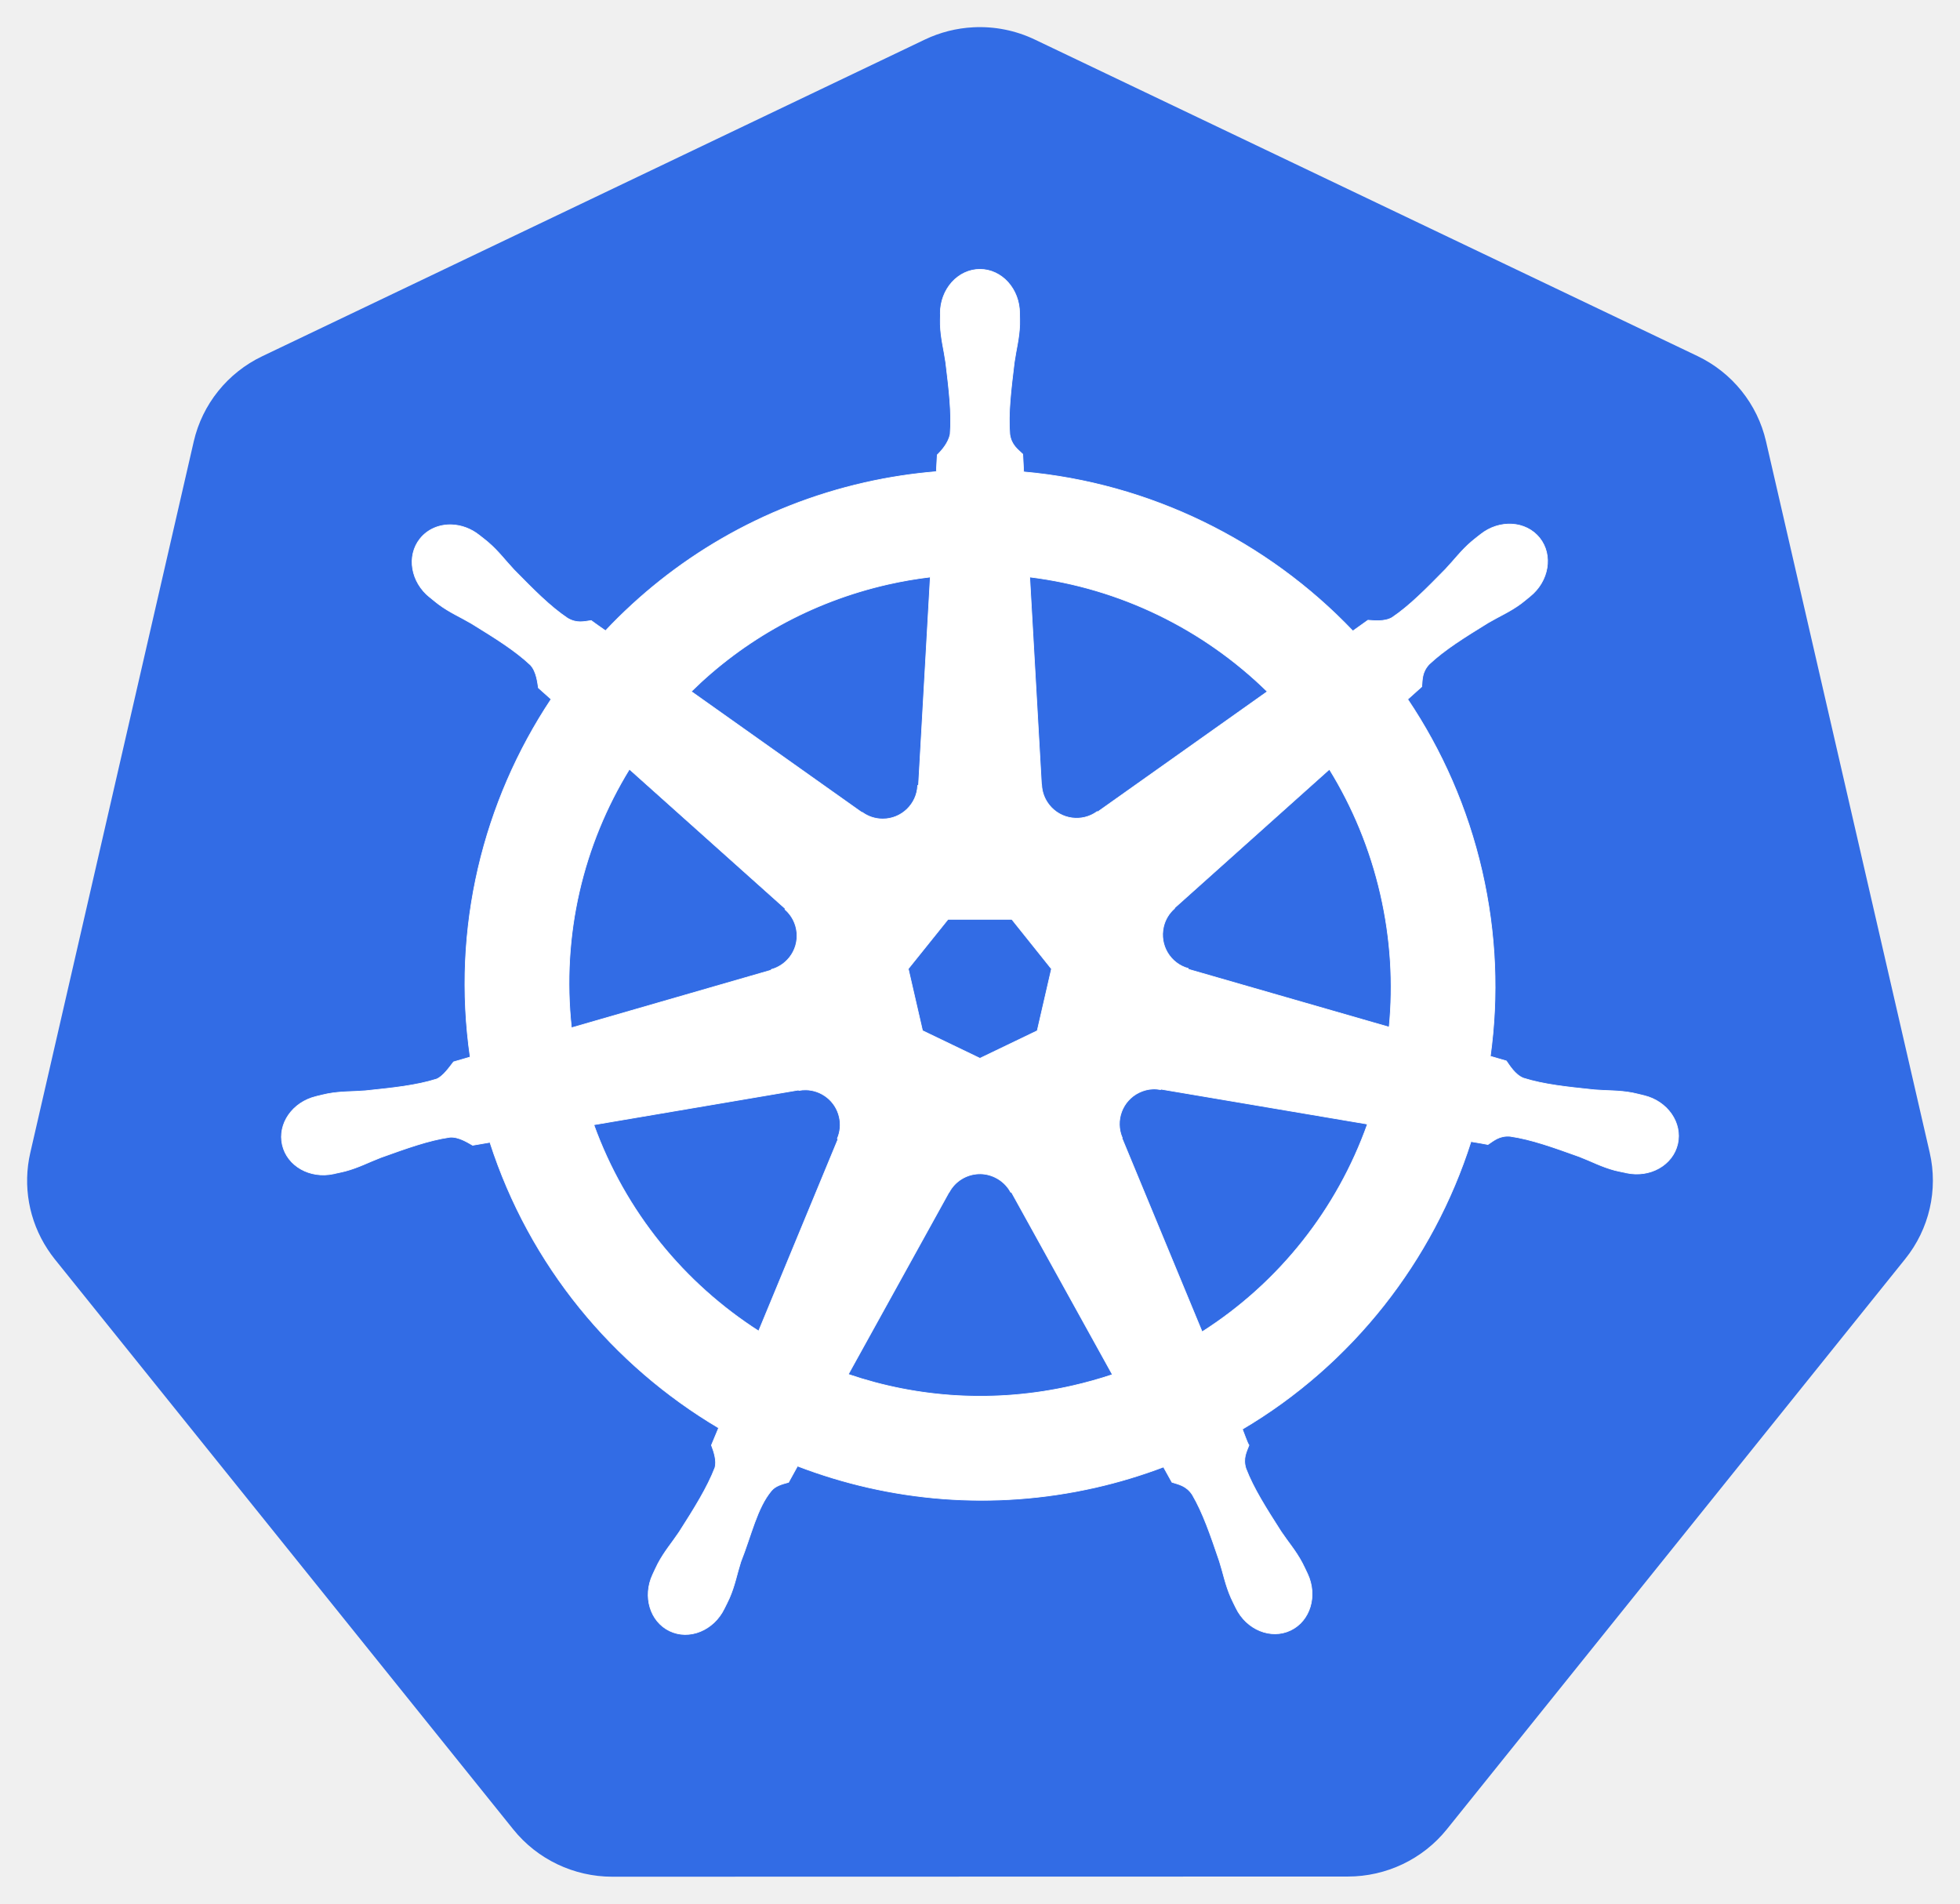
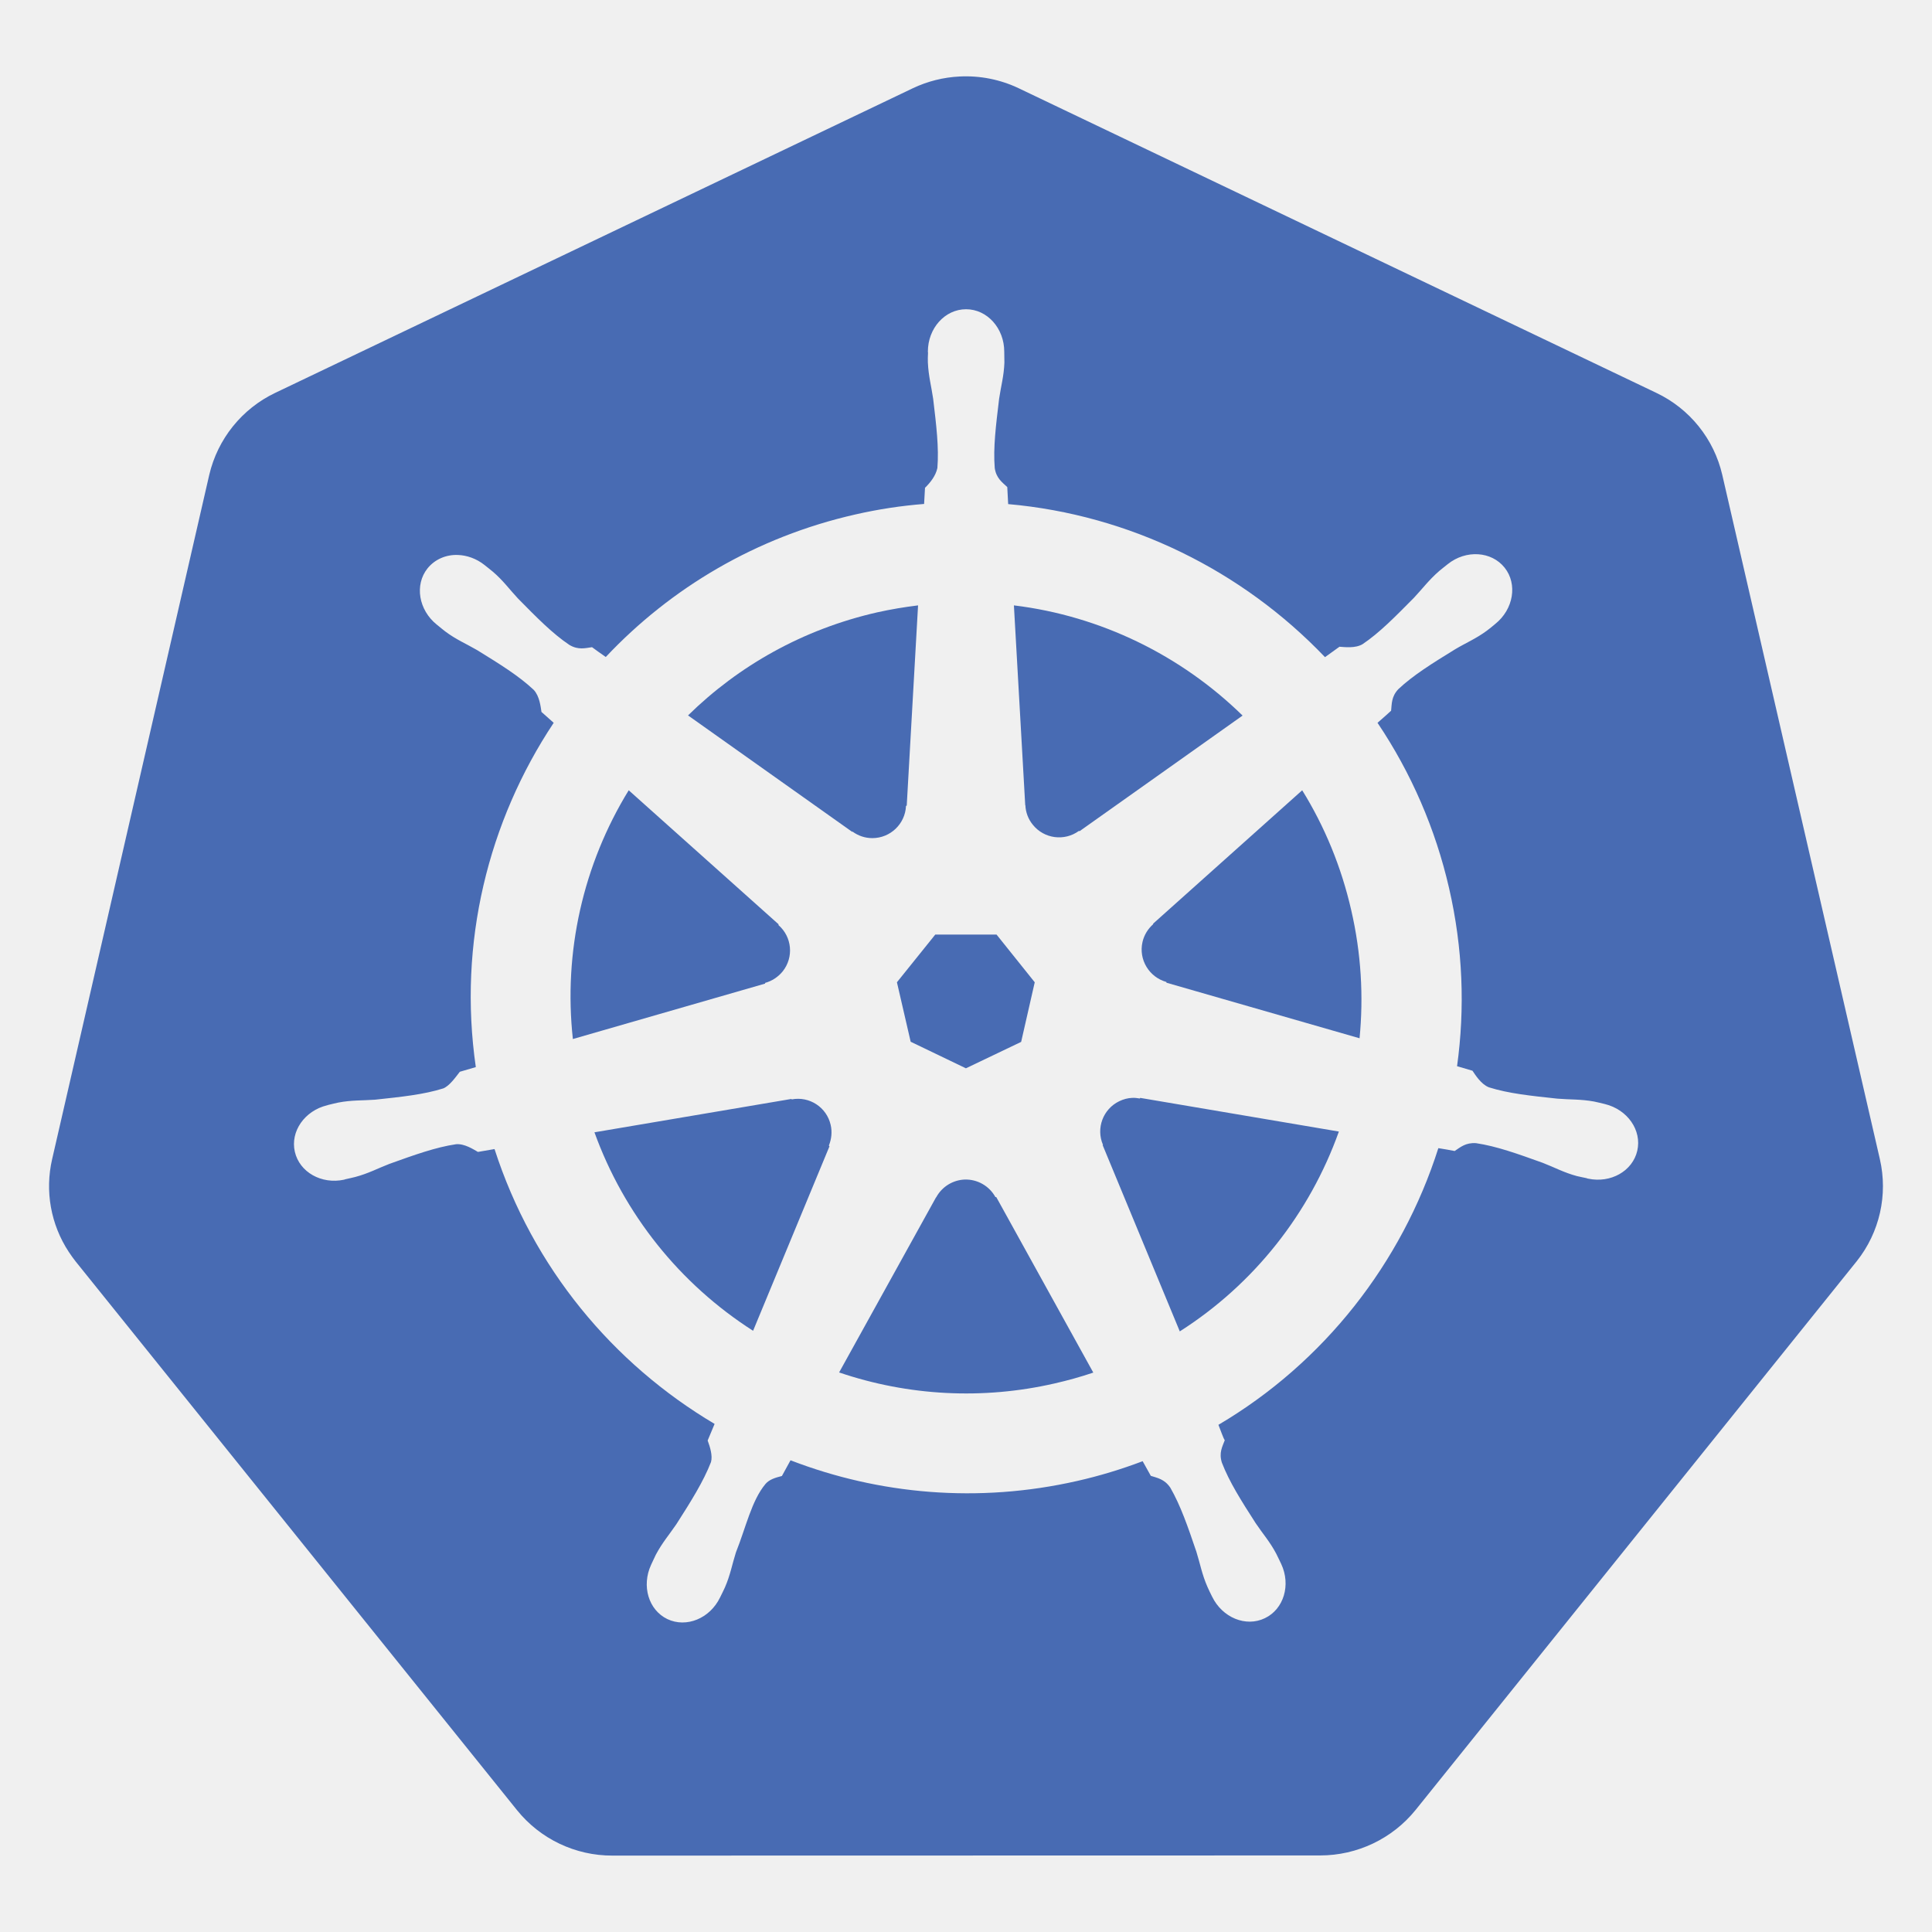
- <svg xmlns="http://www.w3.org/2000/svg" width="722.846" height="701.966" id="svg2" version="1.1">
-   <defs id="defs4" />
-   <g id="layer1" transform="translate(-6.326094,-174.7524)">
-     <g id="g3052">
-       <path style="fill:#326ce5;fill-opacity:1;stroke:#ffffff;stroke-width:0;stroke-miterlimit:4;stroke-opacity:1;stroke-dasharray:none" d="m 365.312,184.812 a 46.725,46.342 0 0 0 -17.906,4.531 l -244.344,116.75 a 46.725,46.342 0 0 0 -25.281,31.438 L 17.5,599.781 A 46.725,46.342 0 0 0 23.844,635.312 46.725,46.342 0 0 0 26.5,639 l 169.125,210.281 a 46.725,46.342 0 0 0 36.531,17.438 L 503.375,866.656 A 46.725,46.342 0 0 0 539.906,849.25 L 708.969,638.938 A 46.725,46.342 0 0 0 718,599.719 l -60.375,-262.25 a 46.725,46.342 0 0 0 -25.281,-31.438 l -244.375,-116.688 A 46.725,46.342 0 0 0 365.312,184.812 z" id="path3055" />
-       <path id="path3059" d="m 367.734,274.06 c -8.077,8.2e-4 -14.626,7.276 -14.625,16.25 1e-5,0.138 0.028,0.269 0.031,0.406 -0.012,1.219 -0.071,2.688 -0.031,3.75 0.193,5.176 1.321,9.137 2,13.906 1.23,10.207 2.261,18.667 1.625,26.531 -0.619,2.965 -2.803,5.677 -4.75,7.562 l -0.344,6.188 c -8.777,0.727 -17.612,2.059 -26.438,4.062 -37.975,8.622 -70.67,28.183 -95.562,54.594 -1.615,-1.102 -4.441,-3.129 -5.281,-3.75 -2.611,0.353 -5.25,1.158 -8.688,-0.844 -6.545,-4.406 -12.506,-10.487 -19.719,-17.812 -3.305,-3.504 -5.698,-6.841 -9.625,-10.219 -0.892,-0.767 -2.253,-1.805 -3.25,-2.594 -3.07,-2.448 -6.691,-3.724 -10.188,-3.844 -4.496,-0.154 -8.824,1.604 -11.656,5.156 -5.035,6.315 -3.423,15.968 3.594,21.562 0.071,0.057 0.147,0.101 0.219,0.156 0.964,0.782 2.145,1.783 3.031,2.438 4.167,3.077 7.973,4.651 12.125,7.094 8.747,5.402 15.998,9.881 21.75,15.281 2.246,2.394 2.639,6.613 2.938,8.438 l 4.688,4.188 c -25.093,37.764 -36.707,84.409 -29.844,131.938 l -6.125,1.781 c -1.614,2.085 -3.895,5.365 -6.281,6.344 -7.525,2.37 -15.994,3.241 -26.219,4.312 -4.8,0.399 -8.942,0.161 -14.031,1.125 -1.12,0.212 -2.681,0.619 -3.906,0.906 -0.043,0.009 -0.082,0.022 -0.125,0.031 -0.067,0.015 -0.155,0.048 -0.219,0.062 -8.62,2.083 -14.158,10.006 -12.375,17.812 1.783,7.808 10.203,12.557 18.875,10.688 0.063,-0.014 0.153,-0.017 0.219,-0.031 0.098,-0.022 0.184,-0.07 0.281,-0.094 1.209,-0.265 2.724,-0.561 3.781,-0.844 5.003,-1.34 8.627,-3.308 13.125,-5.031 9.677,-3.471 17.692,-6.37 25.5,-7.5 3.261,-0.255 6.697,2.012 8.406,2.969 l 6.375,-1.094 c 14.67,45.483 45.414,82.245 84.344,105.312 l -2.656,6.375 c 0.957,2.475 2.013,5.825 1.3,8.269 -2.839,7.361 -7.701,15.131 -13.238,23.793 -2.681,4.002 -5.425,7.108 -7.844,11.688 -0.579,1.096 -1.316,2.779 -1.875,3.938 -3.759,8.042 -1.002,17.305 6.219,20.781 7.266,3.498 16.284,-0.191 20.188,-8.25 0.006,-0.011 0.026,-0.02 0.031,-0.031 0.004,-0.009 -0.004,-0.022 0,-0.031 0.556,-1.143 1.344,-2.644 1.812,-3.719 2.072,-4.747 2.762,-8.815 4.219,-13.406 3.87,-9.72 5.996,-19.919 11.323,-26.274 1.459,-1.74 3.837,-2.409 6.302,-3.07 l 3.312,-6 c 33.938,13.027 71.927,16.522 109.875,7.906 8.657,-1.966 17.014,-4.509 25.094,-7.562 0.931,1.651 2.661,4.826 3.125,5.625 2.506,0.815 5.24,1.236 7.469,4.531 3.985,6.809 6.711,14.864 10.031,24.594 1.457,4.591 2.178,8.659 4.25,13.406 0.472,1.082 1.256,2.605 1.812,3.75 3.895,8.085 12.942,11.787 20.219,8.281 7.22,-3.478 9.98,-12.74 6.219,-20.781 -0.559,-1.158 -1.327,-2.842 -1.906,-3.938 -2.419,-4.58 -5.163,-7.654 -7.844,-11.656 -5.537,-8.662 -10.13,-15.858 -12.969,-23.219 -1.187,-3.797 0.2,-6.158 1.125,-8.625 -0.554,-0.635 -1.739,-4.22 -2.438,-5.906 40.457,-23.888 70.299,-62.021 84.312,-106.062 1.892,0.297 5.182,0.879 6.25,1.094 2.2,-1.451 4.222,-3.344 8.188,-3.031 7.808,1.129 15.823,4.03 25.5,7.5 4.498,1.723 8.122,3.723 13.125,5.062 1.057,0.283 2.572,0.547 3.781,0.812 0.097,0.024 0.183,0.071 0.281,0.094 0.065,0.015 0.156,0.017 0.219,0.031 8.672,1.867 17.094,-2.879 18.875,-10.688 1.781,-7.807 -3.754,-15.732 -12.375,-17.812 -1.254,-0.285 -3.032,-0.769 -4.25,-1 -5.089,-0.964 -9.231,-0.726 -14.031,-1.125 -10.225,-1.071 -18.694,-1.943 -26.219,-4.312 -3.068,-1.19 -5.251,-4.841 -6.313,-6.344 l -5.906,-1.719 c 3.062,-22.154 2.237,-45.211 -3.062,-68.281 -5.348,-23.285 -14.8,-44.581 -27.406,-63.344 1.515,-1.377 4.376,-3.911 5.188,-4.656 0.237,-2.624 0.033,-5.376 2.75,-8.281 5.751,-5.401 13.003,-9.879 21.75,-15.281 4.152,-2.443 7.99,-4.017 12.156,-7.094 0.942,-0.696 2.229,-1.798 3.219,-2.594 7.015,-5.596 8.631,-15.248 3.594,-21.562 -5.037,-6.314 -14.797,-6.909 -21.812,-1.312 -0.999,0.791 -2.354,1.823 -3.25,2.594 -3.926,3.378 -6.351,6.714 -9.656,10.219 -7.212,7.326 -13.174,13.438 -19.719,17.844 -2.836,1.651 -6.99,1.08 -8.875,0.969 l -5.562,3.969 c -31.719,-33.261 -74.905,-54.525 -121.406,-58.656 -0.13,-1.949 -0.3,-5.471 -0.344,-6.531 -1.904,-1.822 -4.203,-3.377 -4.781,-7.312 -0.636,-7.864 0.426,-16.325 1.656,-26.531 0.679,-4.769 1.807,-8.73 2,-13.906 0.044,-1.177 -0.026,-2.884 -0.031,-4.156 -9.6e-4,-8.974 -6.548,-16.251 -14.625,-16.25 z m -18.312,113.438 -4.344,76.719 -0.312,0.156 c -0.291,6.863 -5.94,12.344 -12.875,12.344 -2.841,0 -5.463,-0.912 -7.594,-2.469 l -0.125,0.062 -62.906,-44.594 c 19.334,-19.011 44.063,-33.06 72.562,-39.531 5.206,-1.182 10.41,-2.059 15.594,-2.688 z m 36.656,0 c 33.273,4.092 64.045,19.159 87.625,42.25 l -62.5,44.312 -0.219,-0.094 c -5.547,4.052 -13.363,3.046 -17.688,-2.375 -1.771,-2.221 -2.701,-4.832 -2.812,-7.469 l -0.062,-0.031 z m -147.625,70.875 57.438,51.375 -0.062,0.312 c 5.184,4.507 5.949,12.328 1.625,17.75 -1.771,2.221 -4.142,3.711 -6.688,4.406 l -0.062,0.25 -73.625,21.25 c -3.747,-34.265 4.329,-67.574 21.375,-95.344 z m 258.156,0.031 c 8.534,13.833 14.997,29.282 18.844,46.031 3.801,16.548 4.755,33.067 3.188,49.031 l -74,-21.312 -0.062,-0.312 c -6.627,-1.811 -10.699,-8.552 -9.156,-15.312 0.632,-2.77 2.102,-5.113 4.094,-6.844 l -0.031,-0.156 57.125,-51.125 z m -140.656,55.312 23.531,0 14.625,18.281 -5.25,22.812 -21.125,10.156 -21.188,-10.188 -5.25,-22.812 z m 75.438,62.562 c 1,-0.051 1.996,0.04 2.969,0.219 l 0.125,-0.156 76.156,12.875 c -11.146,31.313 -32.473,58.44 -60.969,76.594 l -29.562,-71.406 0.094,-0.125 c -2.716,-6.31 0.002,-13.71 6.25,-16.719 1.6,-0.77 3.271,-1.197 4.938,-1.281 z m -127.906,0.312 c 5.812,0.082 11.025,4.115 12.375,10.031 0.632,2.77 0.325,5.514 -0.719,7.938 l 0.219,0.281 -29.25,70.688 c -27.347,-17.549 -49.129,-43.824 -60.781,-76.062 l 75.5,-12.812 0.125,0.156 c 0.845,-0.155 1.701,-0.23 2.531,-0.219 z m 63.781,30.969 c 2.024,-0.074 4.079,0.341 6.031,1.281 2.56,1.233 4.537,3.173 5.781,5.5 l 0.281,0 37.219,67.25 c -4.83,1.619 -9.796,3.003 -14.875,4.156 -28.465,6.463 -56.839,4.505 -82.531,-4.25 l 37.125,-67.125 0.062,0 c 2.228,-4.164 6.452,-6.649 10.906,-6.812 z" style="font-size:medium;font-style:normal;font-variant:normal;font-weight:normal;font-stretch:normal;text-indent:0;text-align:start;text-decoration:none;line-height:normal;letter-spacing:normal;word-spacing:normal;text-transform:none;direction:ltr;block-progression:tb;writing-mode:lr-tb;text-anchor:start;baseline-shift:baseline;color:#000000;fill:#ffffff;fill-opacity:1;stroke:#ffffff;stroke-width:0.25;stroke-miterlimit:4;stroke-opacity:1;stroke-dasharray:none;marker:none;visibility:visible;display:inline;overflow:visible;enable-background:accumulate;font-family:Sans;-inkscape-font-specification:Sans" />
-     </g>
+ <svg xmlns="http://www.w3.org/2000/svg" viewBox="0 0 128 128">
+   <g fill="#486bb3">
+     <path d="M56.484 55.098c.37.27.82.43 1.31.43 1.2 0 2.18-.95 2.23-2.13l.05-.03.75-13.26c-.9.11-1.8.26-2.7.46-4.93 1.12-9.2 3.55-12.54 6.83l10.87 7.71.03-.01zM55.034 74.528a2.218 2.218 0 00-2.58-1.69l-.02-.03-13.05 2.21a26.15 26.15 0 0010.51 13.15l5.06-12.22-.04-.05c.17-.42.23-.89.12-1.37zM50.694 65.118c.44-.12.85-.38 1.16-.76.75-.94.62-2.29-.28-3.07l.01-.05-9.93-8.88a26.07 26.07 0 00-3.7 16.48l12.73-3.67.01-.05zM60.334 69.018l3.66 1.76 3.66-1.75.9-3.95-2.53-3.16h-4.06l-2.54 3.16zM67.934 53.348c.02.46.18.91.49 1.29.75.94 2.1 1.11 3.06.41l.04.02 10.8-7.66c-4.08-3.99-9.4-6.6-15.15-7.3l.75 13.24h.01zM75.514 72.778c-.17-.03-.34-.05-.51-.04-.29.01-.58.09-.85.22a2.23 2.23 0 00-1.08 2.89l-.02.02 5.11 12.34c4.93-3.14 8.61-7.83 10.54-13.24l-13.16-2.23-.03.04zM65.954 79.318a2.246 2.246 0 00-2.04-1.17c-.77.03-1.5.46-1.89 1.18h-.01l-6.42 11.6a26.16 26.16 0 0014.27.73c.88-.2 1.74-.44 2.57-.72l-6.43-11.63h-.05z" />
+     <path d="M124.544 76.788l-10.44-45.33a8.012 8.012 0 00-4.37-5.43l-42.24-20.18a8.157 8.157 0 00-3.92-.78 8.15 8.15 0 00-3.1.78l-42.24 20.18a8.055 8.055 0 00-4.37 5.43l-10.41 45.34a7.92 7.92 0 001.1 6.14c.14.22.3.43.46.64l29.24 36.35a8.087 8.087 0 006.32 3.01l46.89-.01c2.46 0 4.78-1.11 6.32-3.01l29.23-36.36a7.981 7.981 0 001.53-6.77zm-16.07-.55c-.31 1.35-1.76 2.17-3.26 1.85-.01 0-.03 0-.04-.01-.02 0-.03-.01-.05-.02-.21-.05-.47-.09-.65-.14-.86-.23-1.49-.58-2.27-.88-1.67-.6-3.06-1.1-4.41-1.3-.69-.05-1.04.27-1.42.52-.18-.04-.75-.14-1.08-.19-2.42 7.61-7.58 14.21-14.57 18.33.12.29.33.91.42 1.02-.16.43-.4.83-.19 1.49.49 1.27 1.28 2.52 2.24 4.01.46.69.94 1.22 1.36 2.02.1.19.23.48.33.68.65 1.39.17 2.99-1.08 3.59-1.26.61-2.82-.03-3.5-1.43-.1-.2-.23-.46-.31-.65-.36-.82-.48-1.52-.73-2.32-.57-1.68-1.05-3.07-1.73-4.25-.39-.57-.86-.64-1.29-.78-.08-.14-.38-.69-.54-.97-1.4.53-2.84.97-4.34 1.31-6.56 1.49-13.13.89-18.99-1.37l-.57 1.04c-.43.11-.84.23-1.09.53-.92 1.1-1.29 2.86-1.96 4.54-.25.79-.37 1.5-.73 2.32-.08.19-.22.45-.31.64v.01l-.01.01c-.67 1.39-2.23 2.03-3.49 1.43-1.25-.6-1.72-2.2-1.08-3.59.1-.2.22-.49.32-.68.42-.79.89-1.33 1.36-2.02.96-1.5 1.8-2.84 2.29-4.11.12-.42-.06-1-.22-1.43l.46-1.1c-6.73-3.99-12.04-10.34-14.58-18.21l-1.1.19c-.3-.17-.89-.56-1.45-.51-1.35.2-2.74.7-4.41 1.3-.78.3-1.4.64-2.27.87-.18.05-.44.1-.65.15-.02 0-.03.01-.05.02-.01 0-.03 0-.04.01-1.5.32-2.95-.5-3.26-1.85-.31-1.35.65-2.72 2.14-3.08.01 0 .03-.01.04-.01.01 0 .01 0 .02-.01.21-.05.48-.12.68-.16.88-.17 1.6-.13 2.43-.19 1.77-.19 3.23-.34 4.53-.75.41-.17.81-.74 1.09-1.1l1.06-.31c-1.19-8.22.82-16.28 5.16-22.81l-.81-.72c-.05-.32-.12-1.04-.51-1.46-.99-.93-2.25-1.71-3.76-2.64-.72-.42-1.38-.69-2.1-1.23-.15-.11-.36-.29-.52-.42-.01-.01-.03-.02-.04-.03-1.21-.97-1.49-2.64-.62-3.73.49-.61 1.24-.92 2.01-.89.6.02 1.23.24 1.76.66.17.14.41.32.56.45.68.58 1.09 1.16 1.66 1.77 1.25 1.27 2.28 2.32 3.41 3.08.59.35 1.05.21 1.5.15.15.11.63.46.91.65 4.3-4.57 9.96-7.95 16.52-9.44 1.53-.35 3.05-.58 4.57-.7l.06-1.07c.34-.33.71-.79.82-1.31.11-1.36-.07-2.82-.28-4.59-.12-.82-.31-1.51-.35-2.4-.01-.18 0-.44.01-.65 0-.02-.01-.05-.01-.07 0-1.55 1.13-2.81 2.53-2.81s2.53 1.26 2.53 2.81c0 .22.01.52.01.72-.03.89-.23 1.58-.35 2.4-.21 1.76-.4 3.23-.29 4.59.1.68.5.95.83 1.26.01.18.04.79.06 1.13 8.04.71 15.5 4.39 20.99 10.14l.96-.69c.33.02 1.04.12 1.53-.17 1.13-.76 2.16-1.82 3.41-3.08.57-.61.99-1.18 1.67-1.77.15-.13.39-.31.56-.45 1.21-.97 2.9-.86 3.77.23s.59 2.76-.62 3.73c-.17.14-.39.33-.56.45-.72.53-1.38.8-2.1 1.23-1.51.93-2.77 1.71-3.76 2.64-.47.5-.43.98-.48 1.43-.14.13-.63.57-.9.8a32.75 32.75 0 014.74 10.95c.92 3.99 1.06 7.97.53 11.8l1.02.3c.18.26.56.89 1.09 1.1 1.3.41 2.76.56 4.53.75.83.07 1.55.03 2.43.19.21.04.52.12.73.17 1.5.37 2.45 1.74 2.14 3.09z" />
+     <path d="M86.274 52.358l-9.88 8.84.01.03c-.34.3-.6.7-.71 1.18-.27 1.17.44 2.33 1.58 2.65l.01.05 12.79 3.68c.27-2.76.11-5.62-.55-8.48-.66-2.89-1.77-5.56-3.25-7.95z" />
  </g>
</svg>
